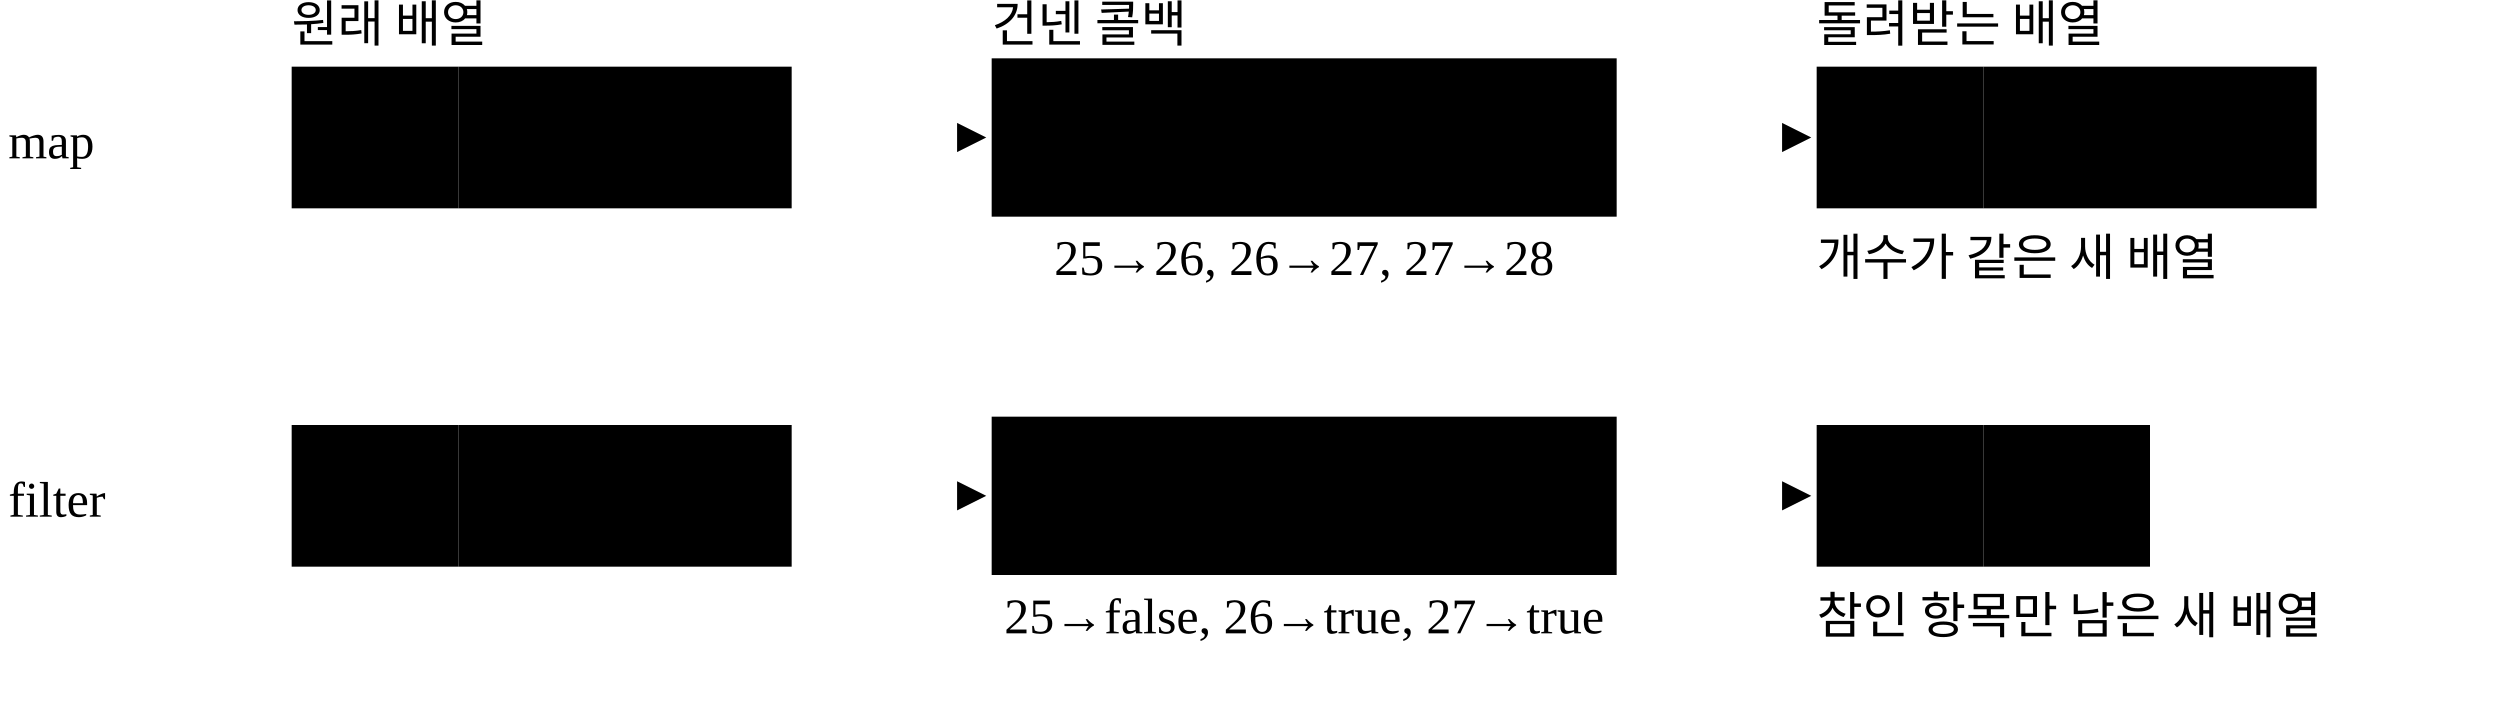
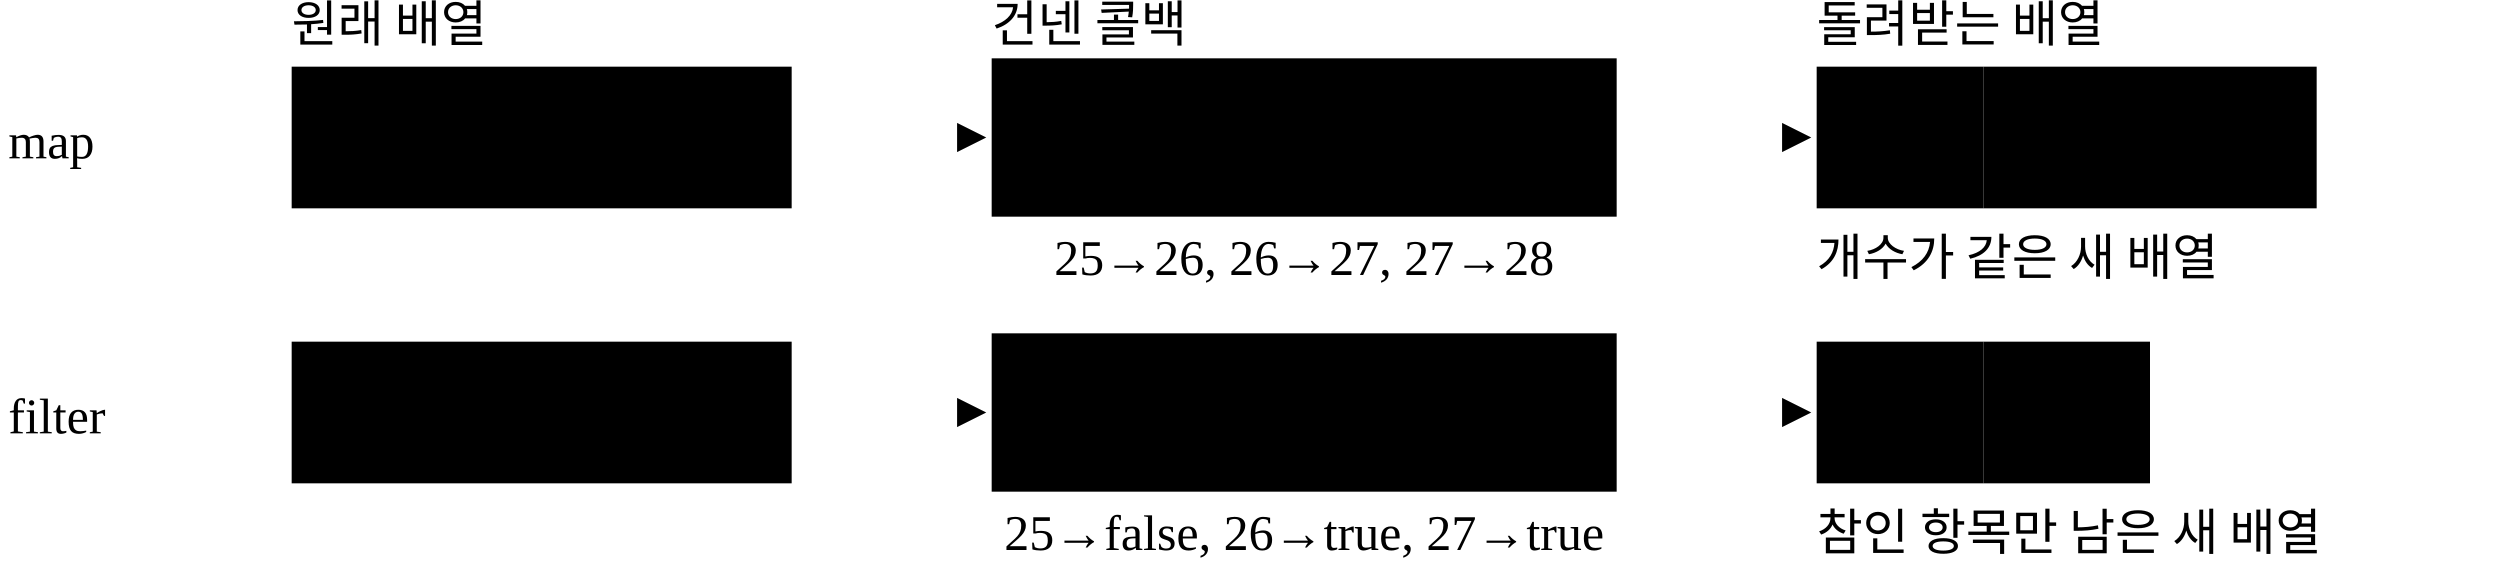
- <svg xmlns="http://www.w3.org/2000/svg" viewBox="0 0 600 170">
+ <svg xmlns="http://www.w3.org/2000/svg" viewBox="0 0 600 140">
  <defs>
    <marker id="arrow" viewBox="0 0 10 10" refX="9" refY="5" markerWidth="7" markerHeight="7" orient="auto-start-reverse">
      <path d="M0,0 L10,5 L0,10 z" class="fill-ink" />
    </marker>
  </defs>
  <text class="t-lg" x="2" y="38">map</text>
-   <rect class="box" x="70" y="16" width="40" height="34" />
+   <rect class="box" x="70" y="16" width="120" height="34" />
+   <path class="line" d="M110,16 V50" />
+   <path class="line" d="M150,16 V50" />
  <text x="90" y="38" text-anchor="middle">25</text>
-   <rect class="box" x="110" y="16" width="40" height="34" />
  <text x="130" y="38" text-anchor="middle">26</text>
-   <rect class="box" x="150" y="16" width="40" height="34" />
  <text x="170" y="38" text-anchor="middle">27</text>
  <path class="line" d="M190,33 H236" marker-end="url(#arrow)" />
  <rect class="box-blue" x="238" y="14" width="150" height="38" />
  <text class="t-mono" x="313" y="37" text-anchor="middle">(n) =&gt; n + 1</text>
  <text class="t-sm t-gray" x="313" y="66" text-anchor="middle">25→26, 26→27, 27→28</text>
  <path class="line" d="M388,33 H434" marker-end="url(#arrow)" />
  <rect class="box-yellow" x="436" y="16" width="40" height="34" />
+   <rect class="box-yellow" x="476" y="16" width="40" height="34" />
+   <rect class="box-yellow" x="516" y="16" width="40" height="34" />
  <text x="456" y="38" text-anchor="middle">26</text>
-   <rect class="box-yellow" x="476" y="16" width="40" height="34" />
  <text x="496" y="38" text-anchor="middle">27</text>
-   <rect class="box-yellow" x="516" y="16" width="40" height="34" />
  <text x="536" y="38" text-anchor="middle">28</text>
  <text class="t-sm" x="436" y="66">개수가 같은 새 배열</text>
-   <path class="line-gray" d="M2,82 H598" />
-   <text class="t-lg" x="2" y="124">filter</text>
-   <rect class="box" x="70" y="102" width="40" height="34" />
-   <text x="90" y="124" text-anchor="middle">25</text>
-   <rect class="box" x="110" y="102" width="40" height="34" />
-   <text x="130" y="124" text-anchor="middle">26</text>
-   <rect class="box" x="150" y="102" width="40" height="34" />
-   <text x="170" y="124" text-anchor="middle">27</text>
-   <path class="line" d="M190,119 H236" marker-end="url(#arrow)" />
-   <rect class="box-blue" x="238" y="100" width="150" height="38" />
-   <text class="t-mono" x="313" y="123" text-anchor="middle">(n) =&gt; n &gt; 25</text>
-   <text class="t-sm t-gray" x="313" y="152" text-anchor="middle">25→false, 26→true, 27→true</text>
-   <path class="line" d="M388,119 H434" marker-end="url(#arrow)" />
-   <rect class="box-yellow" x="436" y="102" width="40" height="34" />
-   <text x="456" y="124" text-anchor="middle">26</text>
-   <rect class="box-yellow" x="476" y="102" width="40" height="34" />
-   <text x="496" y="124" text-anchor="middle">27</text>
-   <text class="t-sm" x="436" y="152">참인 항목만 남은 새 배열</text>
+   <path class="line-gray" d="M2,74 H598" />
+   <text class="t-lg" x="2" y="104">filter</text>
+   <rect class="box" x="70" y="82" width="120" height="34" />
+   <path class="line" d="M110,82 V116" />
+   <path class="line" d="M150,82 V116" />
+   <text x="90" y="104" text-anchor="middle">25</text>
+   <text x="130" y="104" text-anchor="middle">26</text>
+   <text x="170" y="104" text-anchor="middle">27</text>
+   <path class="line" d="M190,99 H236" marker-end="url(#arrow)" />
+   <rect class="box-blue" x="238" y="80" width="150" height="38" />
+   <text class="t-mono" x="313" y="103" text-anchor="middle">(n) =&gt; n &gt; 25</text>
+   <text class="t-sm t-gray" x="313" y="132" text-anchor="middle">25→false, 26→true, 27→true</text>
+   <path class="line" d="M388,99 H434" marker-end="url(#arrow)" />
+   <rect class="box-yellow" x="436" y="82" width="40" height="34" />
+   <rect class="box-yellow" x="476" y="82" width="40" height="34" />
+   <text x="456" y="104" text-anchor="middle">26</text>
+   <text x="496" y="104" text-anchor="middle">27</text>
+   <text class="t-sm" x="436" y="132">참인 항목만 남은 새 배열</text>
  <text class="t-sm t-gray" x="70" y="10">원래 배열</text>
  <text class="t-sm t-gray" x="238" y="10">건넨 콜백</text>
  <text class="t-sm t-gray" x="436" y="10">돌려받는 배열</text>
</svg>
